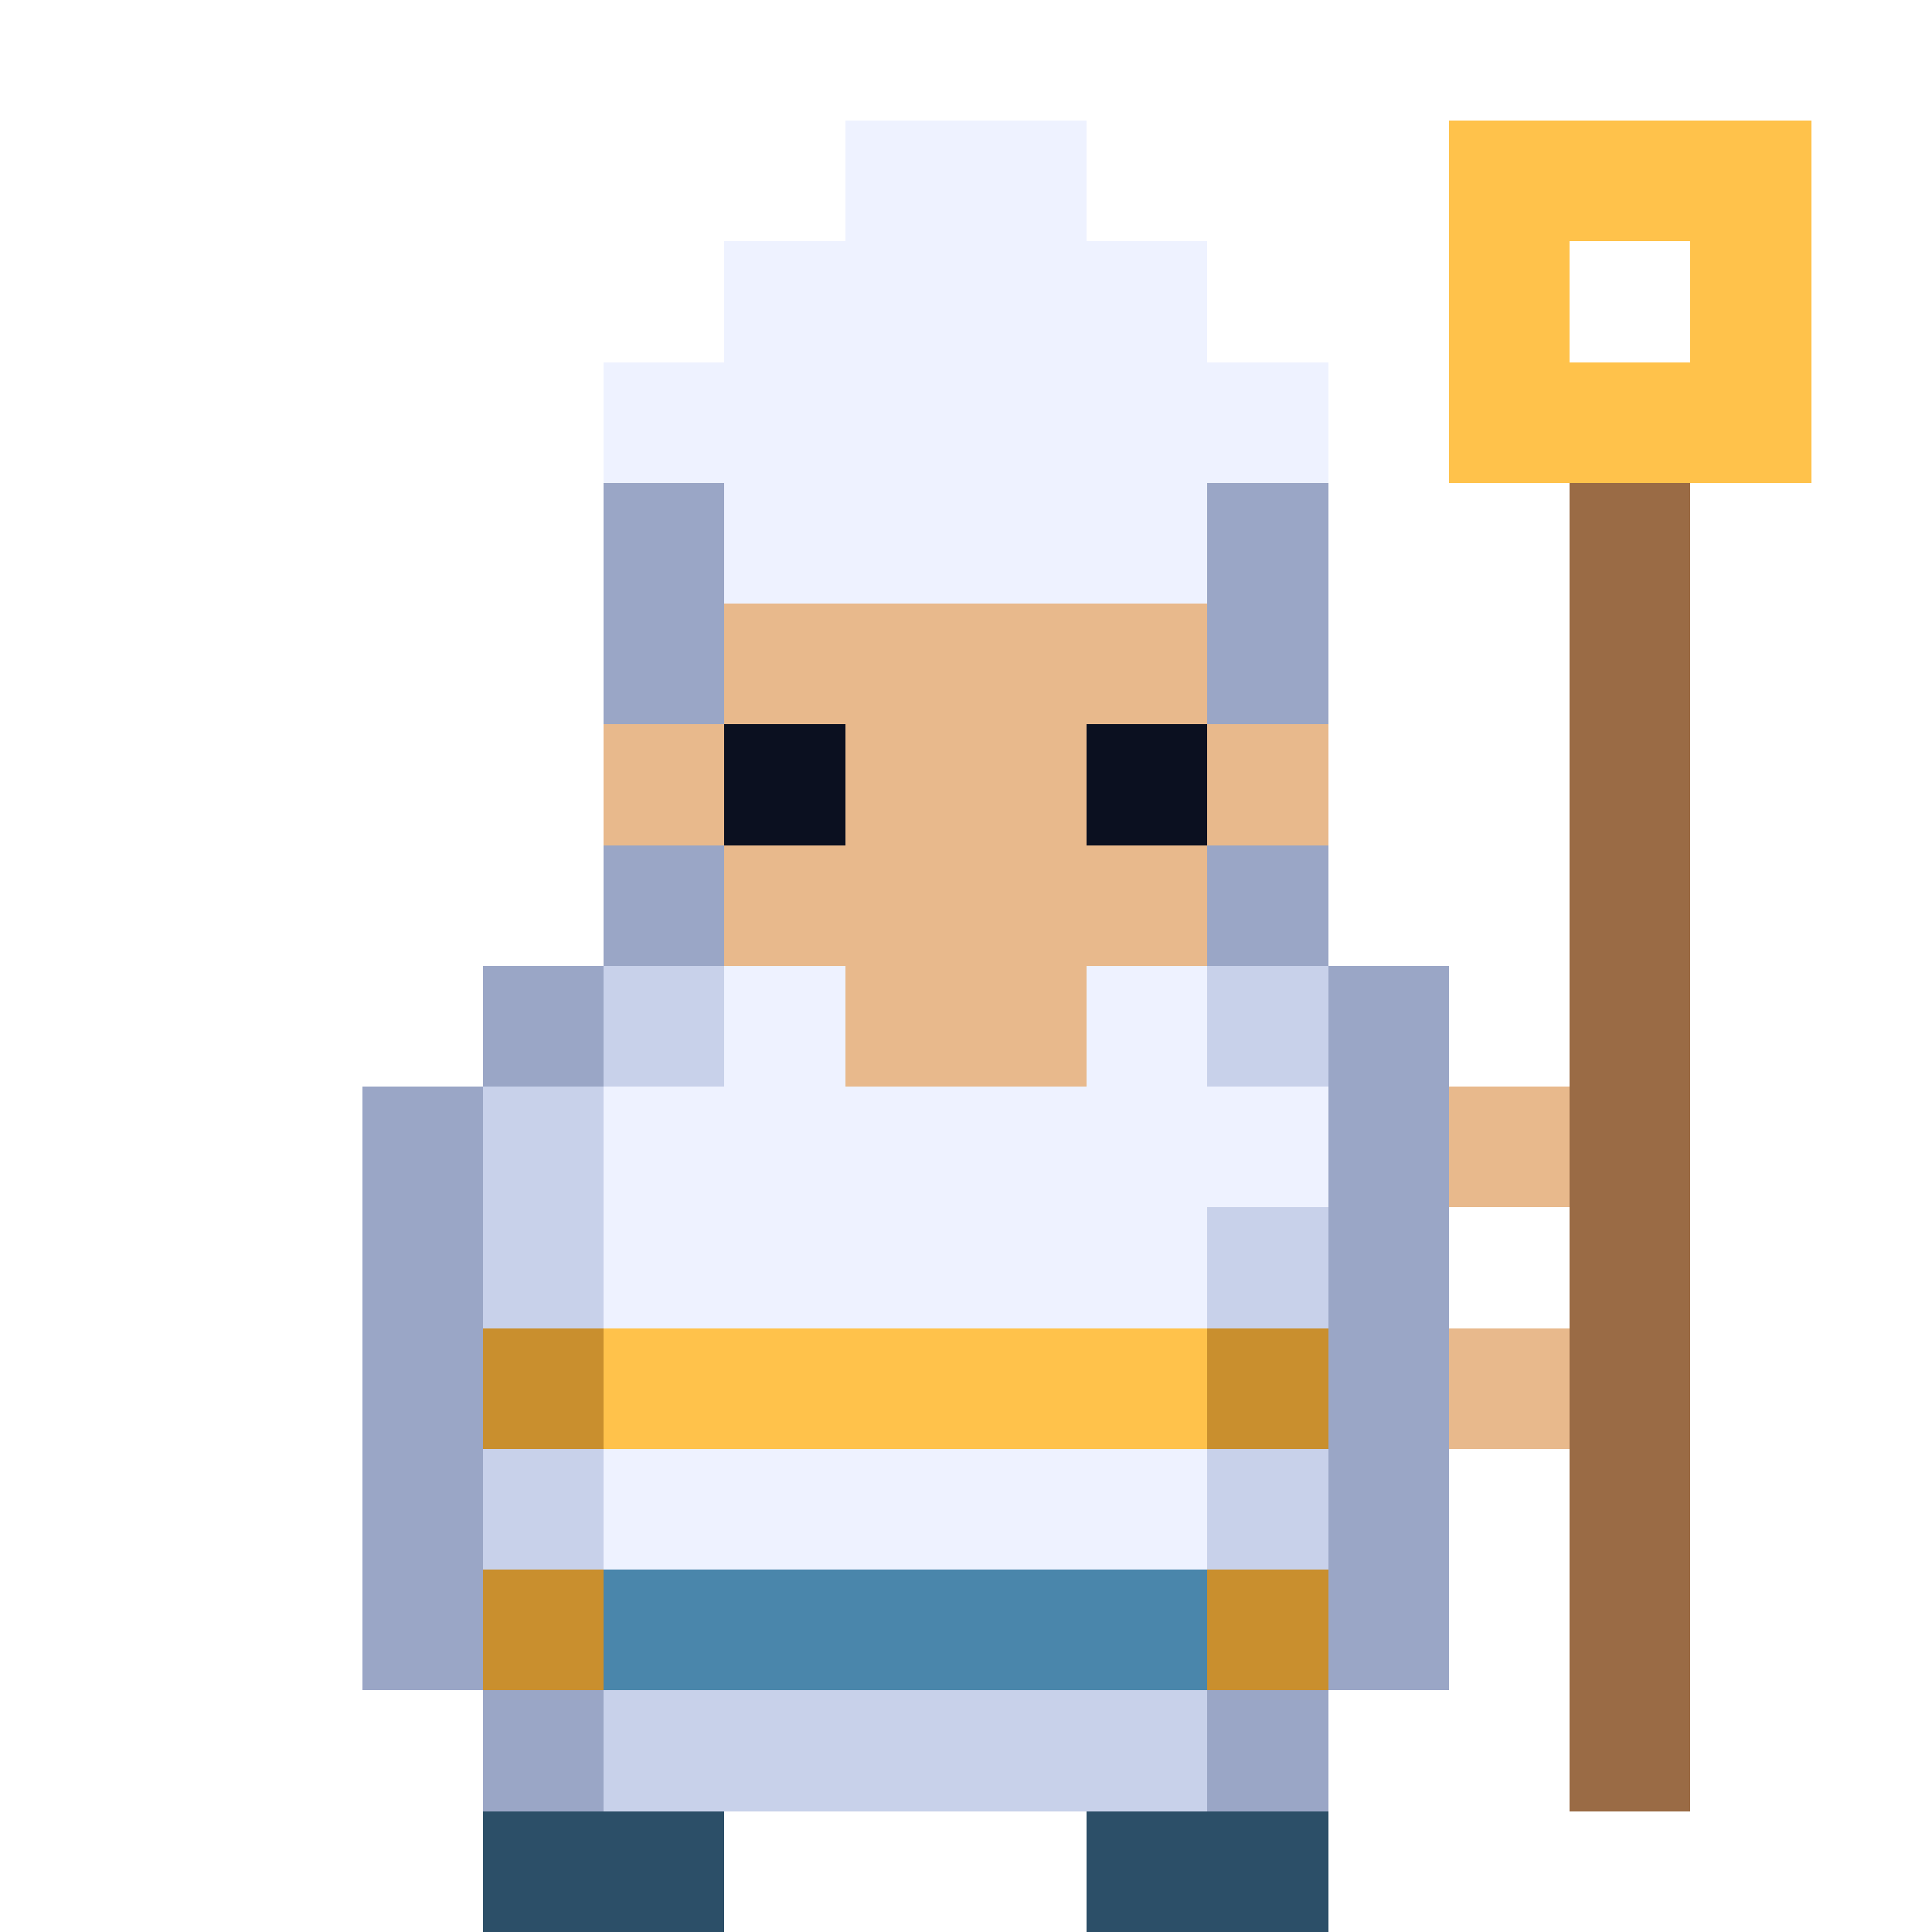
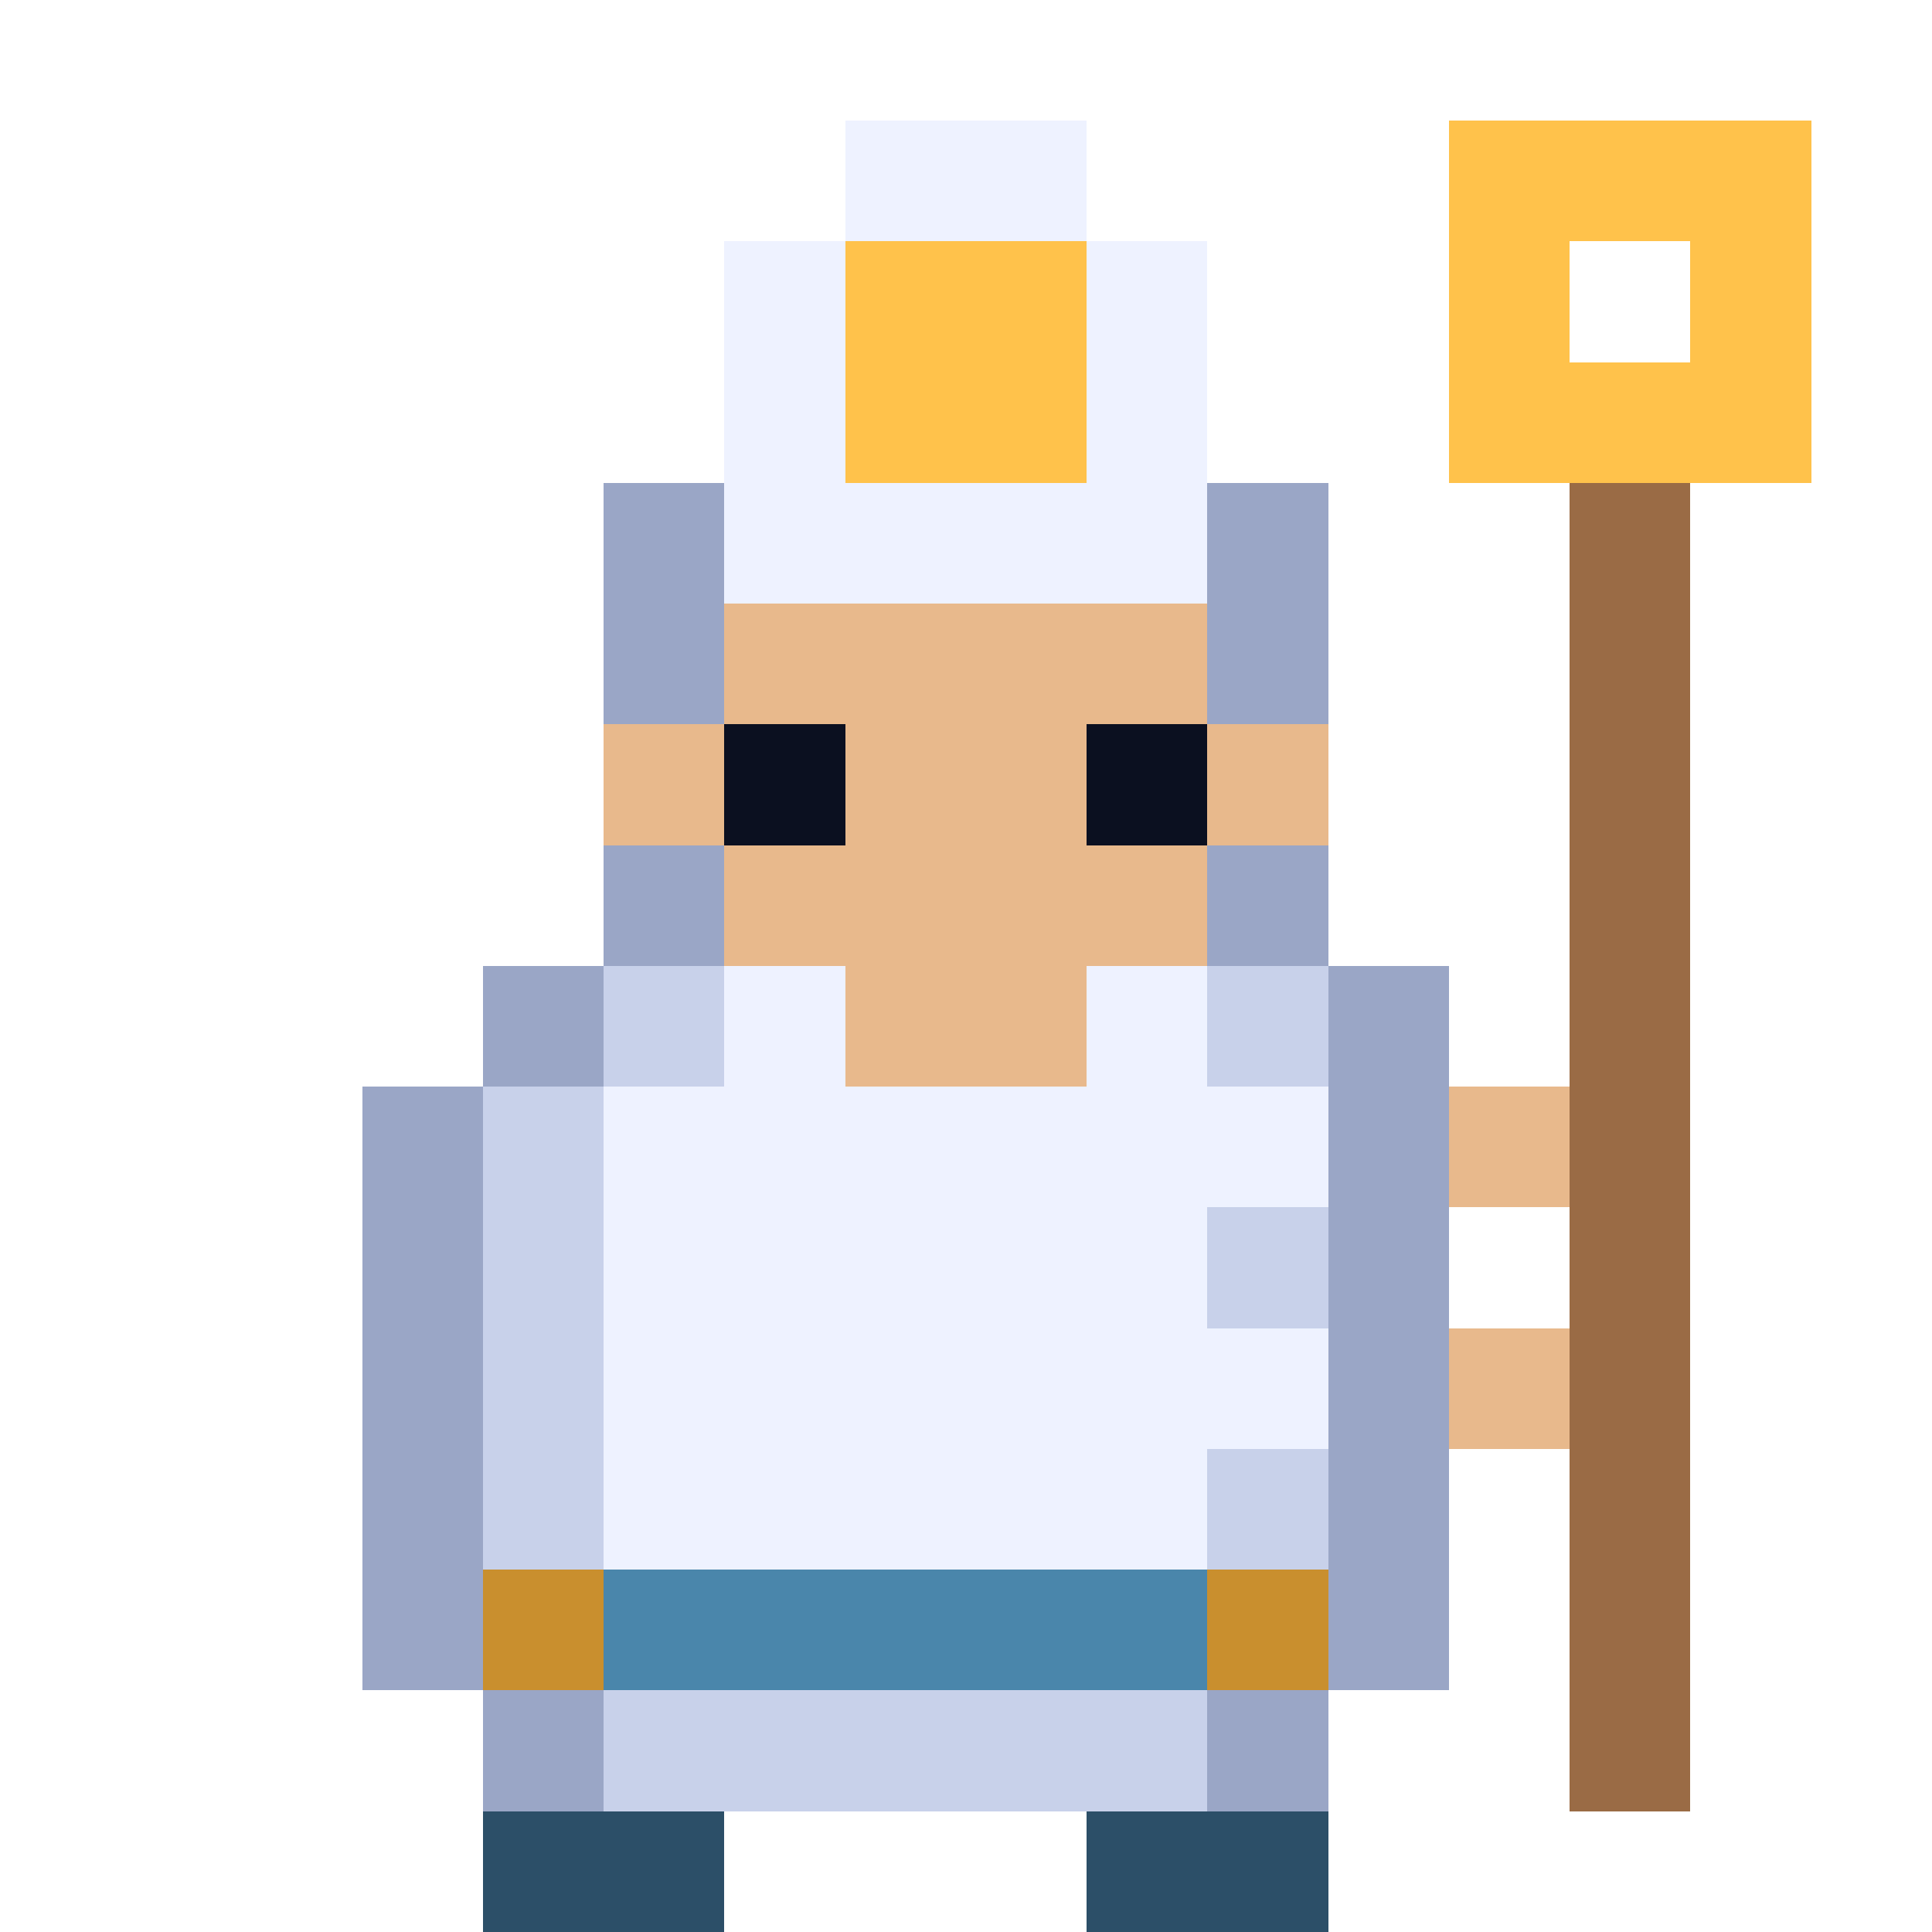
<svg xmlns="http://www.w3.org/2000/svg" viewBox="0 0 16 16" shape-rendering="crispEdges">
  <rect x="7" y="1" width="1" height="1" fill="#EEF2FF" />
  <rect x="8" y="1" width="1" height="1" fill="#EEF2FF" />
  <rect x="12" y="1" width="1" height="1" fill="#FFC24B" />
  <rect x="13" y="1" width="1" height="1" fill="#FFC24B" />
  <rect x="14" y="1" width="1" height="1" fill="#FFC24B" />
  <rect x="6" y="2" width="1" height="1" fill="#EEF2FF" />
-   <rect x="7" y="2" width="1" height="1" fill="#EEF2FF" />
-   <rect x="8" y="2" width="1" height="1" fill="#EEF2FF" />
+   <rect x="7" y="2" width="1" height="1" fill="#FFC24B" />
+   <rect x="8" y="2" width="1" height="1" fill="#FFC24B" />
  <rect x="9" y="2" width="1" height="1" fill="#EEF2FF" />
  <rect x="12" y="2" width="1" height="1" fill="#FFC24B" />
  <rect x="14" y="2" width="1" height="1" fill="#FFC24B" />
-   <rect x="5" y="3" width="1" height="1" fill="#EEF2FF" />
  <rect x="6" y="3" width="1" height="1" fill="#EEF2FF" />
-   <rect x="7" y="3" width="1" height="1" fill="#EEF2FF" />
-   <rect x="8" y="3" width="1" height="1" fill="#EEF2FF" />
+   <rect x="7" y="3" width="1" height="1" fill="#FFC24B" />
+   <rect x="8" y="3" width="1" height="1" fill="#FFC24B" />
  <rect x="9" y="3" width="1" height="1" fill="#EEF2FF" />
-   <rect x="10" y="3" width="1" height="1" fill="#EEF2FF" />
  <rect x="12" y="3" width="1" height="1" fill="#FFC24B" />
  <rect x="13" y="3" width="1" height="1" fill="#FFC24B" />
  <rect x="14" y="3" width="1" height="1" fill="#FFC24B" />
  <rect x="5" y="4" width="1" height="1" fill="#9AA6C6" />
  <rect x="6" y="4" width="1" height="1" fill="#EEF2FF" />
  <rect x="7" y="4" width="1" height="1" fill="#EEF2FF" />
  <rect x="8" y="4" width="1" height="1" fill="#EEF2FF" />
  <rect x="9" y="4" width="1" height="1" fill="#EEF2FF" />
  <rect x="10" y="4" width="1" height="1" fill="#9AA6C6" />
  <rect x="13" y="4" width="1" height="1" fill="#9A6B45" />
  <rect x="5" y="5" width="1" height="1" fill="#9AA6C6" />
  <rect x="6" y="5" width="1" height="1" fill="#E8B98C" />
  <rect x="7" y="5" width="1" height="1" fill="#E8B98C" />
  <rect x="8" y="5" width="1" height="1" fill="#E8B98C" />
  <rect x="9" y="5" width="1" height="1" fill="#E8B98C" />
  <rect x="10" y="5" width="1" height="1" fill="#9AA6C6" />
  <rect x="13" y="5" width="1" height="1" fill="#9A6B45" />
  <rect x="5" y="6" width="1" height="1" fill="#E8B98C" />
  <rect x="6" y="6" width="1" height="1" fill="#0B1020" />
  <rect x="7" y="6" width="1" height="1" fill="#E8B98C" />
  <rect x="8" y="6" width="1" height="1" fill="#E8B98C" />
  <rect x="9" y="6" width="1" height="1" fill="#0B1020" />
  <rect x="10" y="6" width="1" height="1" fill="#E8B98C" />
  <rect x="13" y="6" width="1" height="1" fill="#9A6B45" />
  <rect x="5" y="7" width="1" height="1" fill="#9AA6C6" />
  <rect x="6" y="7" width="1" height="1" fill="#E8B98C" />
  <rect x="7" y="7" width="1" height="1" fill="#E8B98C" />
  <rect x="8" y="7" width="1" height="1" fill="#E8B98C" />
  <rect x="9" y="7" width="1" height="1" fill="#E8B98C" />
  <rect x="10" y="7" width="1" height="1" fill="#9AA6C6" />
  <rect x="13" y="7" width="1" height="1" fill="#9A6B45" />
  <rect x="4" y="8" width="1" height="1" fill="#9AA6C6" />
  <rect x="5" y="8" width="1" height="1" fill="#C8D1EA" />
  <rect x="6" y="8" width="1" height="1" fill="#EEF2FF" />
  <rect x="7" y="8" width="1" height="1" fill="#E8B98C" />
  <rect x="8" y="8" width="1" height="1" fill="#E8B98C" />
  <rect x="9" y="8" width="1" height="1" fill="#EEF2FF" />
  <rect x="10" y="8" width="1" height="1" fill="#C8D1EA" />
  <rect x="11" y="8" width="1" height="1" fill="#9AA6C6" />
  <rect x="13" y="8" width="1" height="1" fill="#9A6B45" />
  <rect x="3" y="9" width="1" height="1" fill="#9AA6C6" />
  <rect x="4" y="9" width="1" height="1" fill="#C8D1EA" />
  <rect x="5" y="9" width="1" height="1" fill="#EEF2FF" />
  <rect x="6" y="9" width="1" height="1" fill="#EEF2FF" />
  <rect x="7" y="9" width="1" height="1" fill="#EEF2FF" />
  <rect x="8" y="9" width="1" height="1" fill="#EEF2FF" />
  <rect x="9" y="9" width="1" height="1" fill="#EEF2FF" />
  <rect x="10" y="9" width="1" height="1" fill="#EEF2FF" />
  <rect x="11" y="9" width="1" height="1" fill="#9AA6C6" />
  <rect x="12" y="9" width="1" height="1" fill="#E8B98C" />
  <rect x="13" y="9" width="1" height="1" fill="#9A6B45" />
  <rect x="3" y="10" width="1" height="1" fill="#9AA6C6" />
  <rect x="4" y="10" width="1" height="1" fill="#C8D1EA" />
  <rect x="5" y="10" width="1" height="1" fill="#EEF2FF" />
  <rect x="6" y="10" width="1" height="1" fill="#EEF2FF" />
  <rect x="7" y="10" width="1" height="1" fill="#EEF2FF" />
  <rect x="8" y="10" width="1" height="1" fill="#EEF2FF" />
  <rect x="9" y="10" width="1" height="1" fill="#EEF2FF" />
  <rect x="10" y="10" width="1" height="1" fill="#C8D1EA" />
  <rect x="11" y="10" width="1" height="1" fill="#9AA6C6" />
  <rect x="13" y="10" width="1" height="1" fill="#9A6B45" />
  <rect x="3" y="11" width="1" height="1" fill="#9AA6C6" />
-   <rect x="4" y="11" width="1" height="1" fill="#C98F2E" />
-   <rect x="5" y="11" width="1" height="1" fill="#FFC24B" />
-   <rect x="6" y="11" width="1" height="1" fill="#FFC24B" />
-   <rect x="7" y="11" width="1" height="1" fill="#FFC24B" />
-   <rect x="8" y="11" width="1" height="1" fill="#FFC24B" />
-   <rect x="9" y="11" width="1" height="1" fill="#FFC24B" />
-   <rect x="10" y="11" width="1" height="1" fill="#C98F2E" />
+   <rect x="4" y="11" width="1" height="1" fill="#C8D1EA" />
+   <rect x="5" y="11" width="1" height="1" fill="#EEF2FF" />
+   <rect x="6" y="11" width="1" height="1" fill="#EEF2FF" />
+   <rect x="7" y="11" width="1" height="1" fill="#EEF2FF" />
+   <rect x="8" y="11" width="1" height="1" fill="#EEF2FF" />
+   <rect x="9" y="11" width="1" height="1" fill="#EEF2FF" />
+   <rect x="10" y="11" width="1" height="1" fill="#EEF2FF" />
  <rect x="11" y="11" width="1" height="1" fill="#9AA6C6" />
  <rect x="12" y="11" width="1" height="1" fill="#E8B98C" />
  <rect x="13" y="11" width="1" height="1" fill="#9A6B45" />
  <rect x="3" y="12" width="1" height="1" fill="#9AA6C6" />
  <rect x="4" y="12" width="1" height="1" fill="#C8D1EA" />
  <rect x="5" y="12" width="1" height="1" fill="#EEF2FF" />
  <rect x="6" y="12" width="1" height="1" fill="#EEF2FF" />
  <rect x="7" y="12" width="1" height="1" fill="#EEF2FF" />
  <rect x="8" y="12" width="1" height="1" fill="#EEF2FF" />
  <rect x="9" y="12" width="1" height="1" fill="#EEF2FF" />
  <rect x="10" y="12" width="1" height="1" fill="#C8D1EA" />
  <rect x="11" y="12" width="1" height="1" fill="#9AA6C6" />
  <rect x="13" y="12" width="1" height="1" fill="#9A6B45" />
  <rect x="3" y="13" width="1" height="1" fill="#9AA6C6" />
  <rect x="4" y="13" width="1" height="1" fill="#C98F2E" />
  <rect x="5" y="13" width="1" height="1" fill="#4A86AB" />
  <rect x="6" y="13" width="1" height="1" fill="#4A86AB" />
  <rect x="7" y="13" width="1" height="1" fill="#4A86AB" />
  <rect x="8" y="13" width="1" height="1" fill="#4A86AB" />
  <rect x="9" y="13" width="1" height="1" fill="#4A86AB" />
  <rect x="10" y="13" width="1" height="1" fill="#C98F2E" />
  <rect x="11" y="13" width="1" height="1" fill="#9AA6C6" />
  <rect x="13" y="13" width="1" height="1" fill="#9A6B45" />
  <rect x="4" y="14" width="1" height="1" fill="#9AA6C6" />
  <rect x="5" y="14" width="1" height="1" fill="#C8D1EA" />
  <rect x="6" y="14" width="1" height="1" fill="#C8D1EA" />
  <rect x="7" y="14" width="1" height="1" fill="#C8D1EA" />
  <rect x="8" y="14" width="1" height="1" fill="#C8D1EA" />
  <rect x="9" y="14" width="1" height="1" fill="#C8D1EA" />
  <rect x="10" y="14" width="1" height="1" fill="#9AA6C6" />
  <rect x="13" y="14" width="1" height="1" fill="#9A6B45" />
  <rect x="4" y="15" width="1" height="1" fill="#2C4F68" />
  <rect x="5" y="15" width="1" height="1" fill="#2C4F68" />
  <rect x="9" y="15" width="1" height="1" fill="#2C4F68" />
  <rect x="10" y="15" width="1" height="1" fill="#2C4F68" />
</svg>
